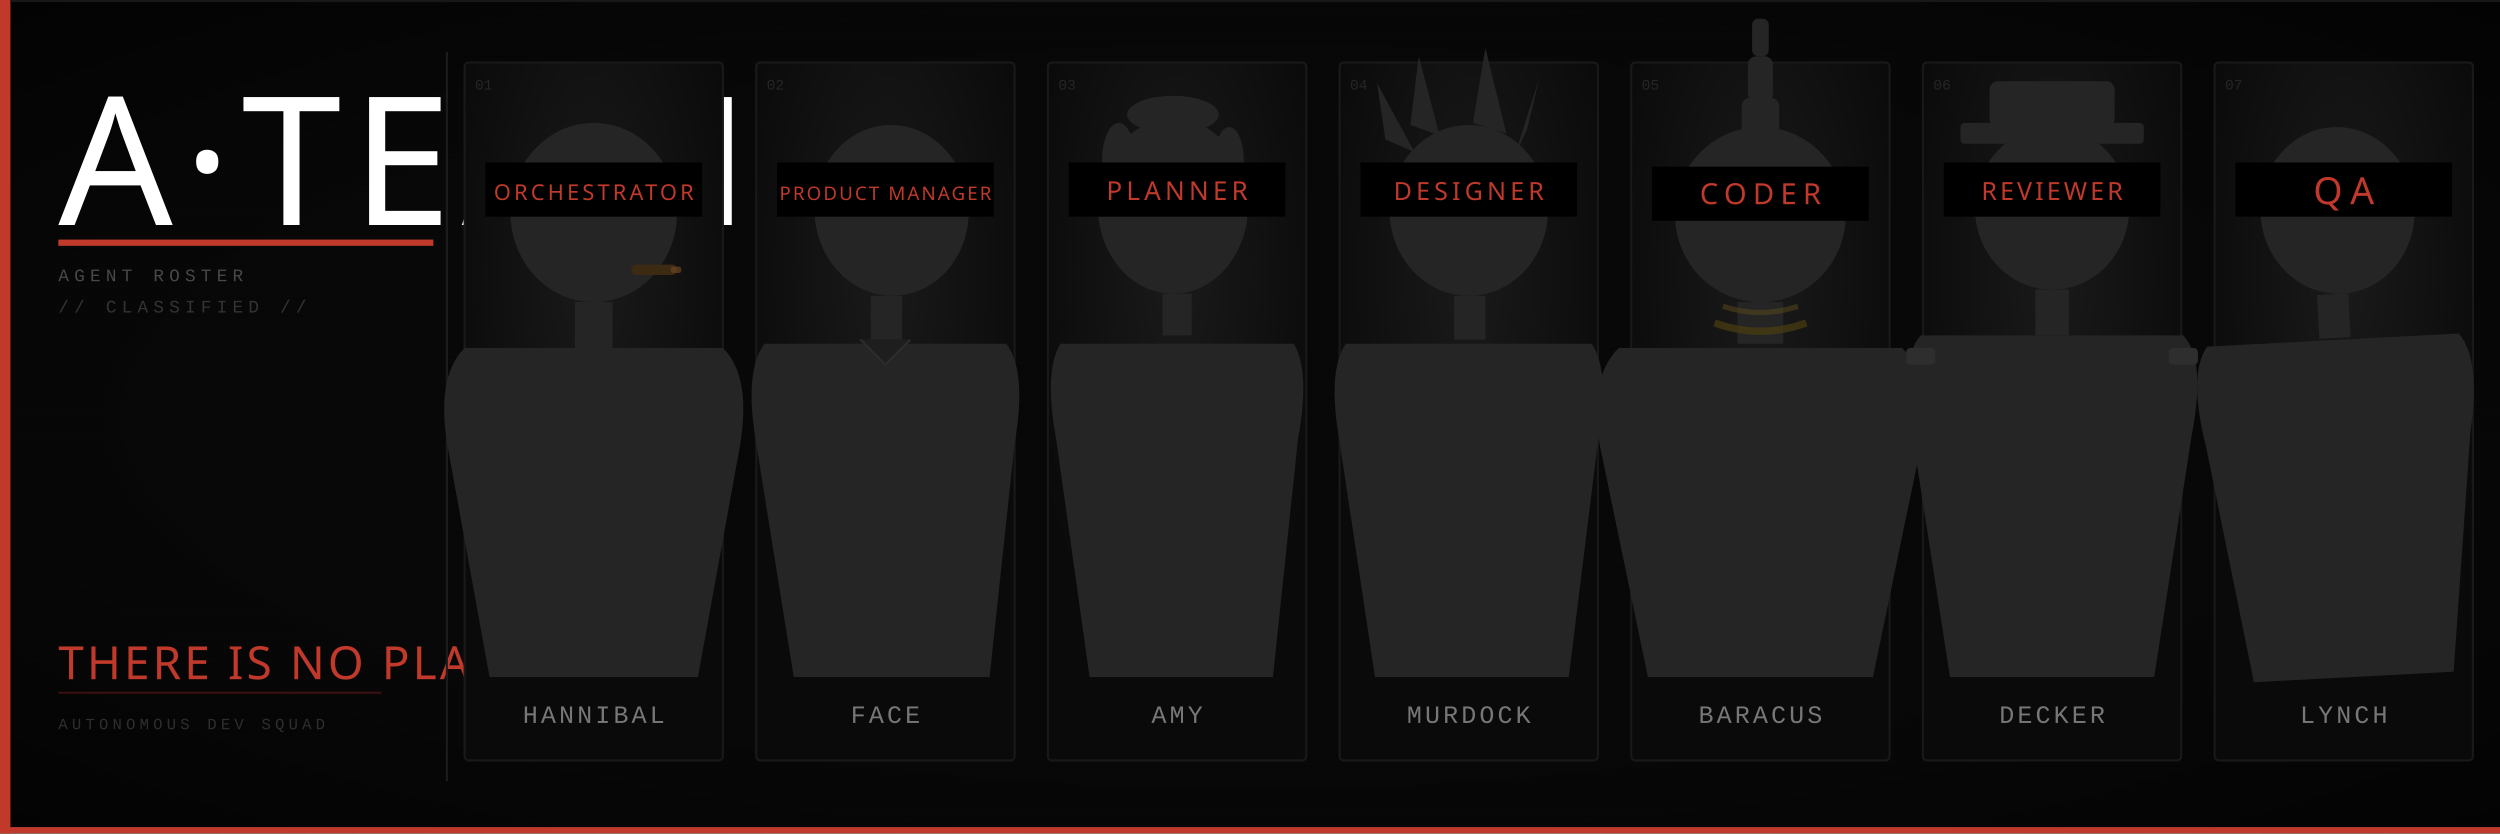
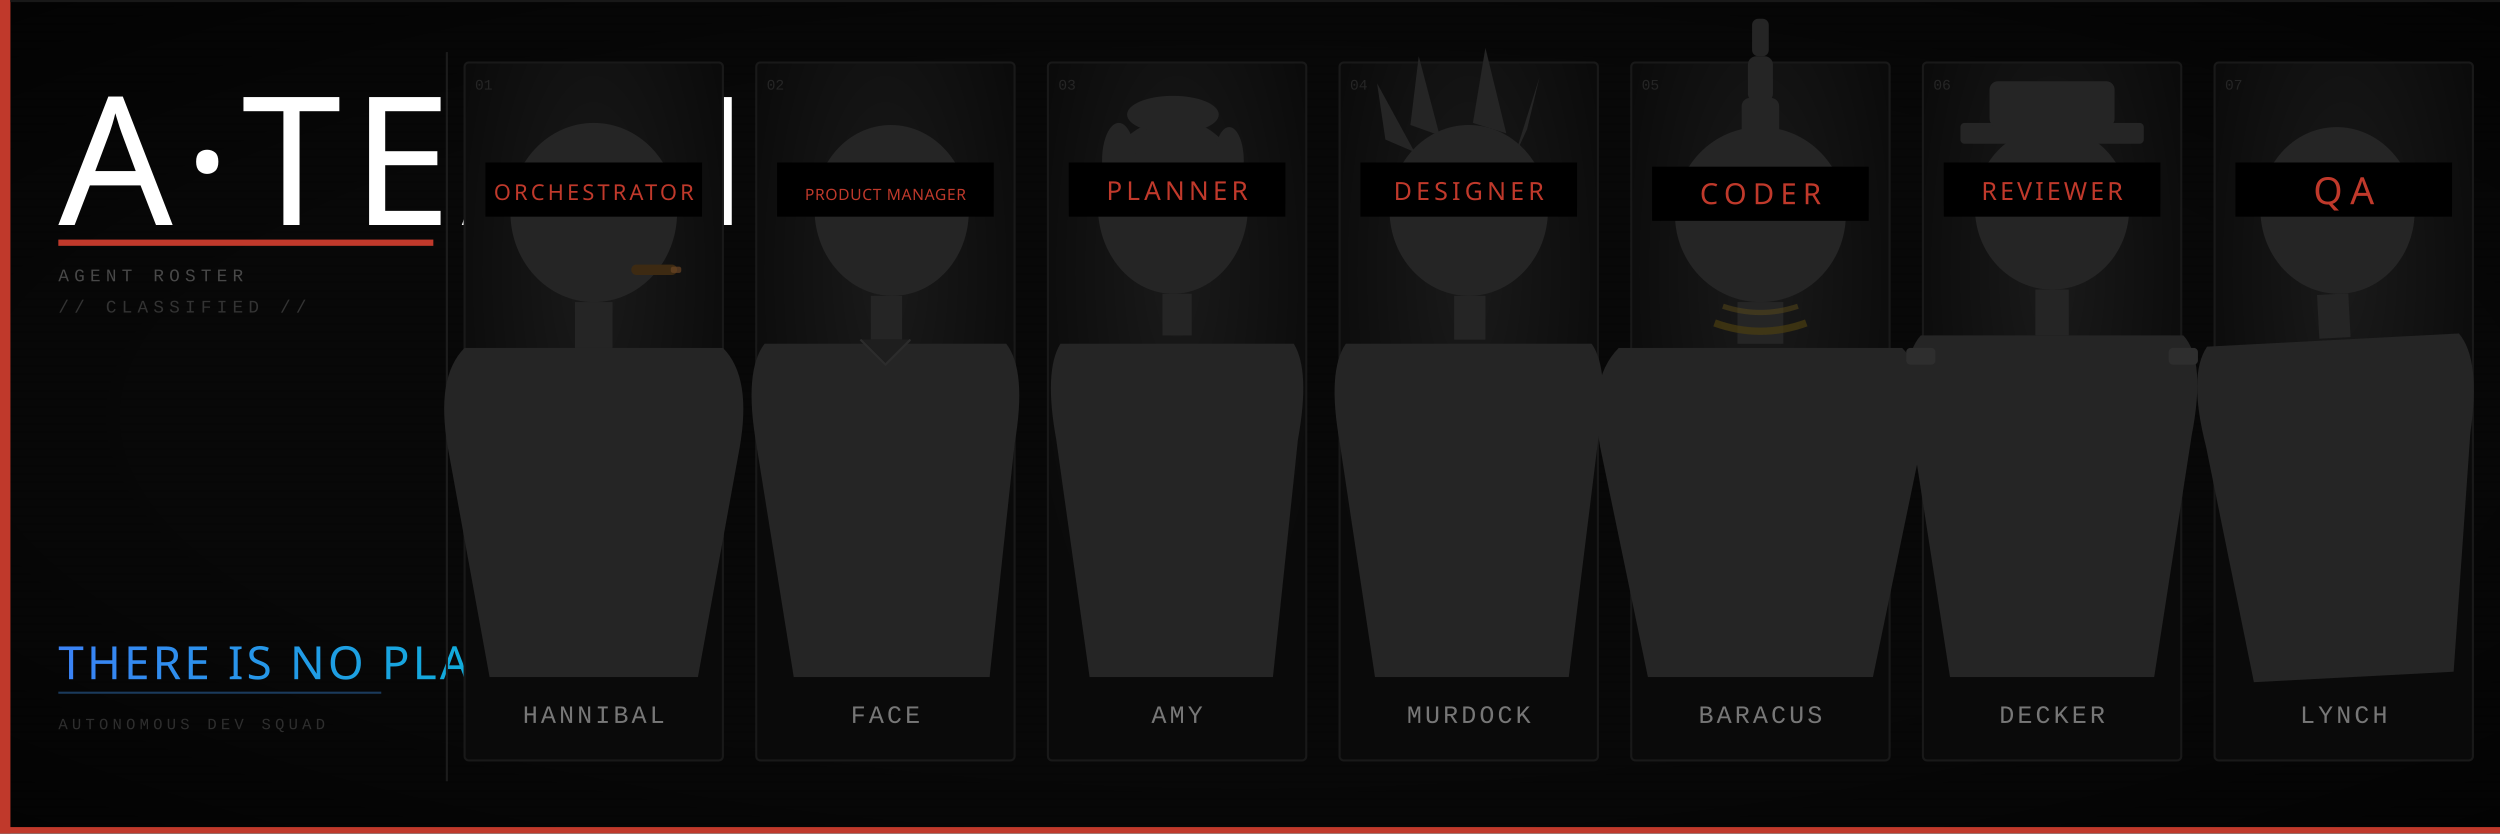
<svg xmlns="http://www.w3.org/2000/svg" viewBox="0 0 1200 400">
  <defs>
    <pattern id="scan" x="0" y="0" width="2" height="4" patternUnits="userSpaceOnUse">
      <rect width="2" height="1" y="3" fill="rgba(0,0,0,0.18)" />
    </pattern>
    <radialGradient id="cardGlow" cx="50%" cy="30%" r="60%">
      <stop offset="0%" stop-color="#1a1a1a" />
      <stop offset="100%" stop-color="#0a0a0a" />
    </radialGradient>
    <radialGradient id="vignette" cx="50%" cy="50%" r="70%">
      <stop offset="60%" stop-color="transparent" />
      <stop offset="100%" stop-color="rgba(0,0,0,0.6)" />
    </radialGradient>
+     <linearGradient id="tagGrad" x1="0%" y1="0%" x2="100%" y2="0%">
+       <stop offset="0%" stop-color="#3b82f6" />
+       <stop offset="100%" stop-color="#06b6d4" />
+     </linearGradient>
  </defs>
  <rect width="1200" height="400" fill="#080808" />
  <rect width="1200" height="400" fill="url(#scan)" opacity="0.6" />
  <rect width="1200" height="400" fill="url(#vignette)" />
  <rect x="0" y="0" width="5" height="400" fill="#c0392b" />
  <rect x="0" y="397" width="1200" height="3" fill="#c0392b" />
  <rect x="5" y="0" width="1195" height="1" fill="#181818" />
  <text x="28" y="108" font-family="Impact,Arial Narrow,Haettenschweiler,sans-serif" font-size="86" fill="#ffffff" letter-spacing="5">A·TEAM</text>
  <rect x="28" y="115" width="180" height="3" fill="#c0392b" />
  <text x="28" y="135" font-family="Courier New,Courier,monospace" font-size="8.5" fill="#484848" letter-spacing="2.5">AGENT ROSTER</text>
  <text x="28" y="150" font-family="Courier New,Courier,monospace" font-size="8.5" fill="#333333" letter-spacing="2.5">// CLASSIFIED //</text>
-   <text x="28" y="326" font-family="Impact,Arial Narrow,sans-serif" font-size="22" fill="#c0392b" letter-spacing="1.5">THERE IS NO PLAN B.</text>
-   <rect x="28" y="332" width="155" height="1" fill="#3a1010" />
+   <text x="28" y="326" font-family="Impact,Arial Narrow,sans-serif" font-size="22" fill="url(#tagGrad)" letter-spacing="1.5">THERE IS NO PLAN B.</text>
+   <rect x="28" y="332" width="155" height="1" fill="#1a3a5c" />
  <text x="28" y="350" font-family="Courier New,Courier,monospace" font-size="7.5" fill="#2e2e2e" letter-spacing="2">AUTONOMOUS DEV SQUAD</text>
  <rect x="214" y="25" width="1" height="350" fill="#1c1c1c" />
  <g transform="translate(285,195)">
    <rect x="-62" y="-165" width="124" height="335" fill="url(#cardGlow)" rx="2" />
    <rect x="-62" y="-165" width="124" height="335" fill="none" stroke="#191919" stroke-width="1" rx="2" />
    <ellipse cx="0" cy="-93" rx="40" ry="43" fill="#252525" />
    <rect x="18" y="-68" width="22" height="5" rx="2.5" fill="#3d2a12" />
    <rect x="37" y="-67" width="5" height="3" rx="1" fill="#6b4423" opacity="0.7" />
    <rect x="-9" y="-50" width="18" height="22" fill="#252525" />
    <path d="M-62,-28 Q-76,-14 -70,20 L-50,130 L50,130 L70,20 Q76,-14 62,-28 Z" fill="#252525" />
    <rect x="-52" y="-117" width="104" height="26" fill="#000000" />
    <text x="0" y="-99" font-family="Impact,Arial Narrow,sans-serif" font-size="10.5" fill="#c0392b" text-anchor="middle" letter-spacing="1.5">ORCHESTRATOR</text>
    <text x="0" y="152" font-family="Courier New,monospace" font-size="12" fill="#777" text-anchor="middle" letter-spacing="1.5">HANNIBAL</text>
    <text x="-57" y="-152" font-family="Courier New,monospace" font-size="7" fill="#252525">01</text>
  </g>
  <g transform="translate(425,195)">
    <rect x="-62" y="-165" width="124" height="335" fill="url(#cardGlow)" rx="2" />
    <rect x="-62" y="-165" width="124" height="335" fill="none" stroke="#191919" stroke-width="1" rx="2" />
    <ellipse cx="3" cy="-94" rx="37" ry="41" fill="#252525" transform="rotate(-3,3,-94)" />
    <rect x="-7" y="-53" width="15" height="21" fill="#252525" />
    <path d="M-58,-30 Q-68,-17 -62,18 L-44,130 L50,130 L62,18 Q68,-17 58,-30 Z" fill="#252525" />
    <path d="M-12,-32 L0,-20 L12,-32" fill="#1e1e1e" stroke="#2c2c2c" stroke-width="1" />
    <rect x="-52" y="-117" width="104" height="26" fill="#000000" />
-     <text x="0" y="-99" font-family="Impact,Arial Narrow,sans-serif" font-size="9" fill="#c0392b" text-anchor="middle" letter-spacing="1">PRODUCT MANAGER</text>
+     <text x="0" y="-99" font-family="Impact,Arial Narrow,sans-serif" font-size="7.5" fill="#c0392b" text-anchor="middle" letter-spacing="0.3">PRODUCT MANAGER</text>
    <text x="0" y="152" font-family="Courier New,monospace" font-size="12" fill="#777" text-anchor="middle" letter-spacing="1.5">FACE</text>
    <text x="-57" y="-152" font-family="Courier New,monospace" font-size="7" fill="#252525">02</text>
  </g>
  <g transform="translate(565,195)">
    <rect x="-62" y="-165" width="124" height="335" fill="url(#cardGlow)" rx="2" />
    <rect x="-62" y="-165" width="124" height="335" fill="none" stroke="#191919" stroke-width="1" rx="2" />
    <ellipse cx="-2" cy="-96" rx="36" ry="42" fill="#252525" />
    <ellipse cx="-2" cy="-140" rx="22" ry="9" fill="#252525" />
    <ellipse cx="-28" cy="-118" rx="8" ry="18" fill="#252525" />
    <ellipse cx="25" cy="-118" rx="7" ry="16" fill="#252525" />
    <rect x="-7" y="-54" width="14" height="20" fill="#252525" />
    <path d="M-56,-30 Q-64,-17 -58,16 L-42,130 L46,130 L58,16 Q64,-17 56,-30 Z" fill="#252525" />
    <rect x="-52" y="-117" width="104" height="26" fill="#000000" />
    <text x="0" y="-99" font-family="Impact,Arial Narrow,sans-serif" font-size="12.5" fill="#c0392b" text-anchor="middle" letter-spacing="2">PLANNER</text>
    <text x="0" y="152" font-family="Courier New,monospace" font-size="12" fill="#777" text-anchor="middle" letter-spacing="1.5">AMY</text>
    <text x="-57" y="-152" font-family="Courier New,monospace" font-size="7" fill="#252525">03</text>
  </g>
  <g transform="translate(705,195)">
    <rect x="-62" y="-165" width="124" height="335" fill="url(#cardGlow)" rx="2" />
    <rect x="-62" y="-165" width="124" height="335" fill="none" stroke="#191919" stroke-width="1" rx="2" />
    <ellipse cx="0" cy="-94" rx="38" ry="41" fill="#252525" />
    <polygon points="-28,-135 -24,-168 -14,-130" fill="#252525" />
    <polygon points="2,-136 8,-172 18,-131" fill="#252525" />
    <polygon points="-40,-128 -44,-155 -26,-122" fill="#252525" />
    <polygon points="28,-133 34,-158 22,-120" fill="#252525" />
    <rect x="-7" y="-53" width="15" height="21" fill="#252525" />
    <path d="M-59,-30 Q-68,-17 -62,17 L-45,130 L48,130 L62,17 Q68,-17 59,-30 Z" fill="#252525" />
    <rect x="-52" y="-117" width="104" height="26" fill="#000000" />
    <text x="0" y="-99" font-family="Impact,Arial Narrow,sans-serif" font-size="12" fill="#c0392b" text-anchor="middle" letter-spacing="2">DESIGNER</text>
    <text x="0" y="152" font-family="Courier New,monospace" font-size="12" fill="#777" text-anchor="middle" letter-spacing="1.5">MURDOCK</text>
    <text x="-57" y="-152" font-family="Courier New,monospace" font-size="7" fill="#252525">04</text>
  </g>
  <g transform="translate(845,195)">
    <rect x="-62" y="-165" width="124" height="335" fill="url(#cardGlow)" rx="2" />
    <rect x="-62" y="-165" width="124" height="335" fill="none" stroke="#191919" stroke-width="1" rx="2" />
    <ellipse cx="0" cy="-92" rx="41" ry="42" fill="#252525" />
    <rect x="-9" y="-148" width="18" height="20" rx="4" fill="#252525" />
    <rect x="-6" y="-168" width="12" height="22" rx="4" fill="#252525" />
    <rect x="-4" y="-186" width="8" height="18" rx="3" fill="#252525" />
    <rect x="-11" y="-50" width="22" height="20" fill="#252525" />
    <path d="M-68,-28 Q-84,-12 -76,24 L-54,130 L54,130 L76,24 Q84,-12 68,-28 Z" fill="#252525" />
    <path d="M-22,-40 Q0,-32 22,-40" stroke="#4a3d10" stroke-width="3.5" fill="none" opacity="0.7" />
    <path d="M-18,-48 Q0,-42 18,-48" stroke="#5a4a18" stroke-width="2.5" fill="none" opacity="0.5" />
    <rect x="-52" y="-115" width="104" height="26" fill="#000000" />
    <text x="0" y="-97" font-family="Impact,Arial Narrow,sans-serif" font-size="14" fill="#c0392b" text-anchor="middle" letter-spacing="3">CODER</text>
    <text x="0" y="152" font-family="Courier New,monospace" font-size="12" fill="#777" text-anchor="middle" letter-spacing="1.5">BARACUS</text>
    <text x="-57" y="-152" font-family="Courier New,monospace" font-size="7" fill="#252525">05</text>
  </g>
  <g transform="translate(985,195)">
    <rect x="-62" y="-165" width="124" height="335" fill="url(#cardGlow)" rx="2" />
    <rect x="-62" y="-165" width="124" height="335" fill="none" stroke="#191919" stroke-width="1" rx="2" />
    <ellipse cx="0" cy="-95" rx="37" ry="39" fill="#252525" />
    <rect x="-44" y="-136" width="88" height="10" rx="2" fill="#252525" />
    <rect x="-30" y="-156" width="60" height="22" rx="4" fill="#252525" />
    <rect x="-8" y="-56" width="16" height="22" fill="#252525" />
    <path d="M-63,-34 Q-74,-22 -67,14 L-49,130 L49,130 L67,14 Q74,-22 63,-34 Z" fill="#252525" />
    <rect x="-70" y="-28" width="14" height="8" rx="2" fill="#2e2e2e" />
    <rect x="56" y="-28" width="14" height="8" rx="2" fill="#2e2e2e" />
    <rect x="-52" y="-117" width="104" height="26" fill="#000000" />
    <text x="0" y="-99" font-family="Impact,Arial Narrow,sans-serif" font-size="12" fill="#c0392b" text-anchor="middle" letter-spacing="1.5">REVIEWER</text>
    <text x="0" y="152" font-family="Courier New,monospace" font-size="12" fill="#777" text-anchor="middle" letter-spacing="1.5">DECKER</text>
    <text x="-57" y="-152" font-family="Courier New,monospace" font-size="7" fill="#252525">06</text>
  </g>
  <g transform="translate(1125,195)">
    <rect x="-62" y="-165" width="124" height="335" fill="url(#cardGlow)" rx="2" />
    <rect x="-62" y="-165" width="124" height="335" fill="none" stroke="#191919" stroke-width="1" rx="2" />
    <ellipse cx="-3" cy="-94" rx="37" ry="40" fill="#252525" transform="rotate(-4,-3,-94)" />
    <rect x="-10" y="-54" width="15" height="21" fill="#252525" transform="rotate(-3,0,0)" />
    <path d="M-64,-32 Q-74,-19 -67,16 L-50,130 L46,130 L60,16 Q67,-19 57,-32 Z" fill="#252525" transform="rotate(-3,0,0)" />
    <rect x="-52" y="-117" width="104" height="26" fill="#000000" />
    <text x="0" y="-97" font-family="Impact,Arial Narrow,sans-serif" font-size="18" fill="#c0392b" text-anchor="middle" letter-spacing="4">QA</text>
    <text x="0" y="152" font-family="Courier New,monospace" font-size="12" fill="#777" text-anchor="middle" letter-spacing="1.5">LYNCH</text>
    <text x="-57" y="-152" font-family="Courier New,monospace" font-size="7" fill="#252525">07</text>
  </g>
</svg>
